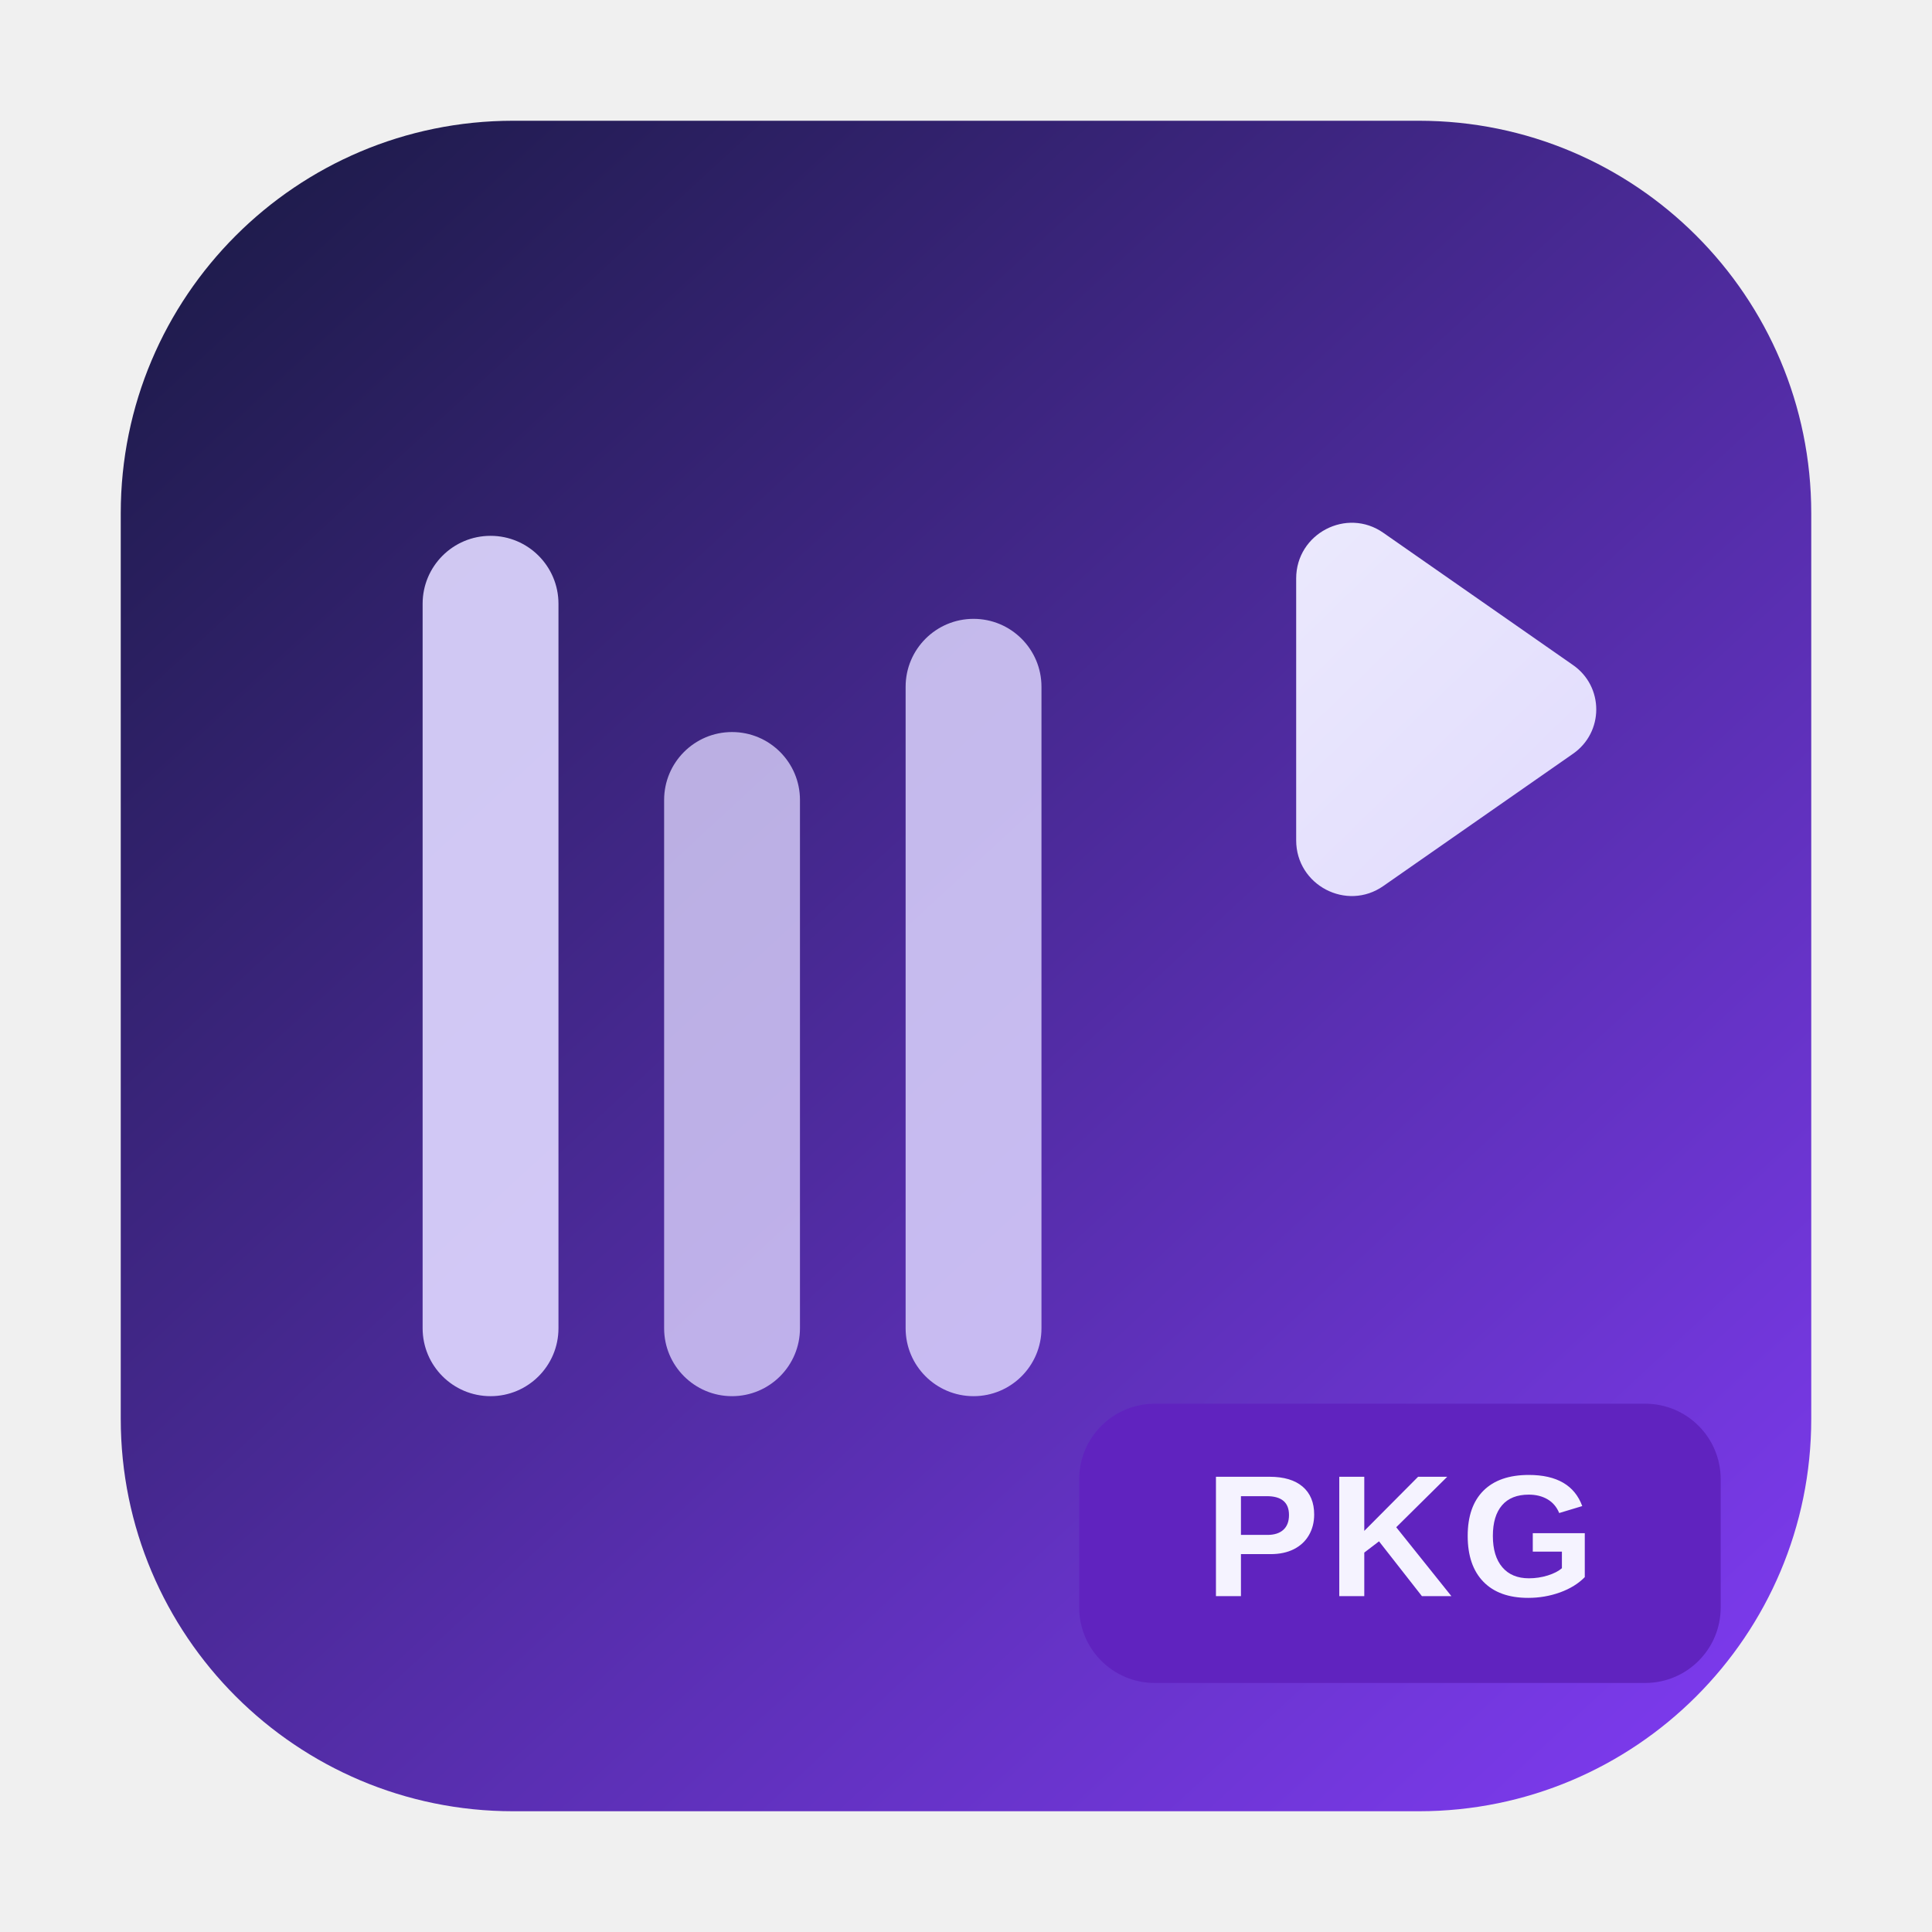
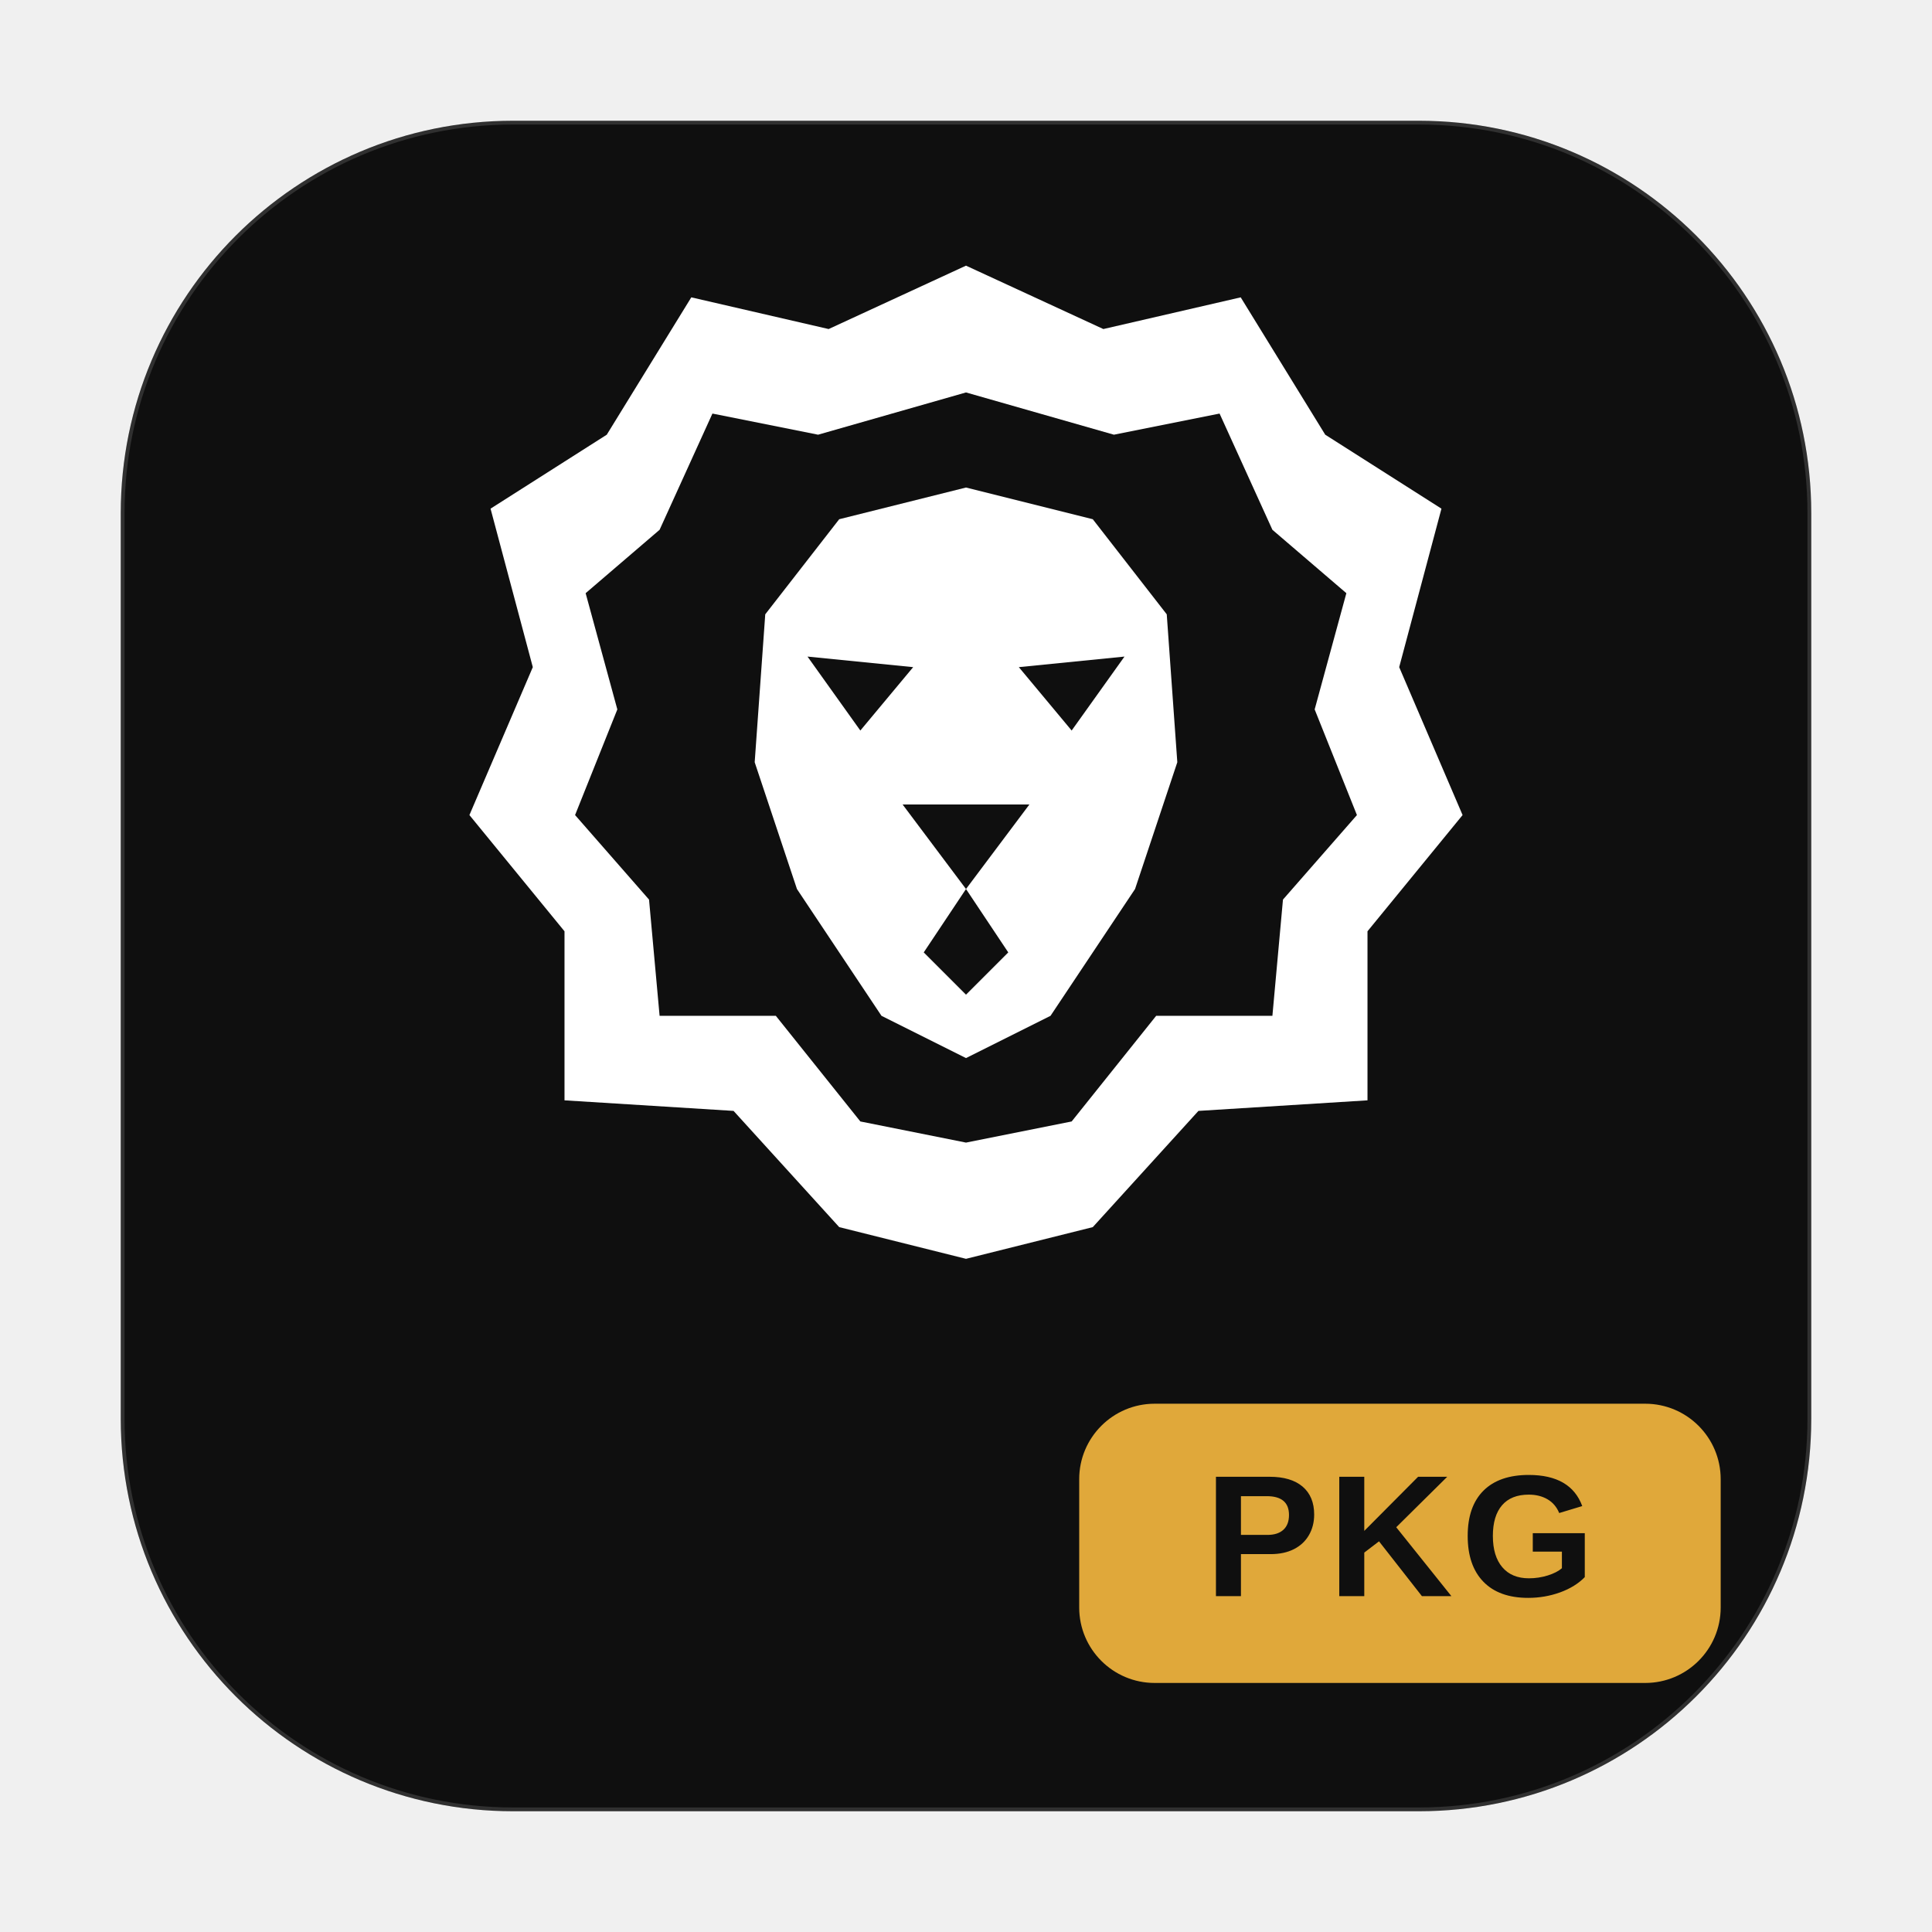
<svg xmlns="http://www.w3.org/2000/svg" width="512" height="512" viewBox="0 0 512 512" fill="none">
-   <defs>
-     <linearGradient id="bg" x1="64" y1="48" x2="448" y2="464" gradientUnits="userSpaceOnUse">
-       <stop offset="0" stop-color="#1E1B4B" />
-       <stop offset="1" stop-color="#7C3AED" />
-     </linearGradient>
-     <linearGradient id="accent" x1="140" y1="122" x2="368" y2="356" gradientUnits="userSpaceOnUse">
-       <stop offset="0" stop-color="#F8FAFC" />
-       <stop offset="1" stop-color="#DDD6FE" />
-     </linearGradient>
-   </defs>
-   <rect x="32" y="32" width="448" height="448" rx="104" fill="url(#bg)" />
-   <rect x="112" y="142" width="36" height="228" rx="18" fill="#DDD6FE" fill-opacity="0.92" />
-   <rect x="176" y="194" width="36" height="176" rx="18" fill="#DDD6FE" fill-opacity="0.78" />
-   <rect x="240" y="164" width="36" height="206" rx="18" fill="#DDD6FE" fill-opacity="0.84" />
-   <path d="M343.5 153.3C343.5 141.4 356.9 134.4 366.6 141.2L416.8 176.2C425.1 181.9 425.1 194.1 416.8 199.8L366.6 234.8C356.9 241.6 343.5 234.6 343.5 222.7V153.3Z" fill="url(#accent)" />
-   <g>
-     <rect x="286" y="372" width="170" height="74" rx="20" fill="#6D28D9" />
-     <rect x="286" y="372" width="170" height="74" rx="20" fill="#000000" fill-opacity="0.12" />
-     <text x="371" y="423" font-family="Arial, Helvetica, sans-serif" font-size="46" font-weight="700" fill="#F5F3FF" text-anchor="middle" letter-spacing="2">PKG</text>
+   <rect x="32" y="32" width="448" height="448" rx="104" fill="#0F0F0F" />
+   <rect x="32.5" y="32.5" width="447" height="447" rx="103.5" stroke="#FFFFFF" stroke-opacity="0.14" />
+   <g transform="translate(116 62) scale(2.8)" fill="#FFFFFF" fill-rule="evenodd">
+     <path d="M50 3 L63 9 L76 6 L84 19 L95 26 L91 41 L97 55 L88 66 L88 82 L72 83 L62 94 L50 97 L38 94 L28 83 L12 82 L12 66 L3 55 L9 41 L5 26 L16 19 L24 6 L37 9Z M50 15 L64 19 L74 17 L79 28 L86 34 L83 45 L87 55 L80 63 L79 74 L68 74 L60 84 L50 86 L40 84 L32 74 L21 74 L20 63 L13 55 L17 45 L14 34 L21 28 L26 17 L36 19Z" />
+     <path d="M50 24 L62 27 L69 36 L70 50 L66 62 L58 74 L50 78 L42 74 L34 62 L30 50 L31 36 L38 27Z M55 41 L65 40 L60 47Z M45 41 L35 40 L40 47Z M44 54 L56 54 L50 62Z M50 62 L54 68 L50 72 L46 68Z" />
  </g>
+   <rect x="286" y="372" width="170" height="74" rx="20" fill="#E0A83A" />
+   <text x="371" y="423" font-family="Arial, Helvetica, sans-serif" font-size="46" font-weight="700" fill="#0F0F0F" text-anchor="middle" letter-spacing="2">PKG</text>
</svg>
